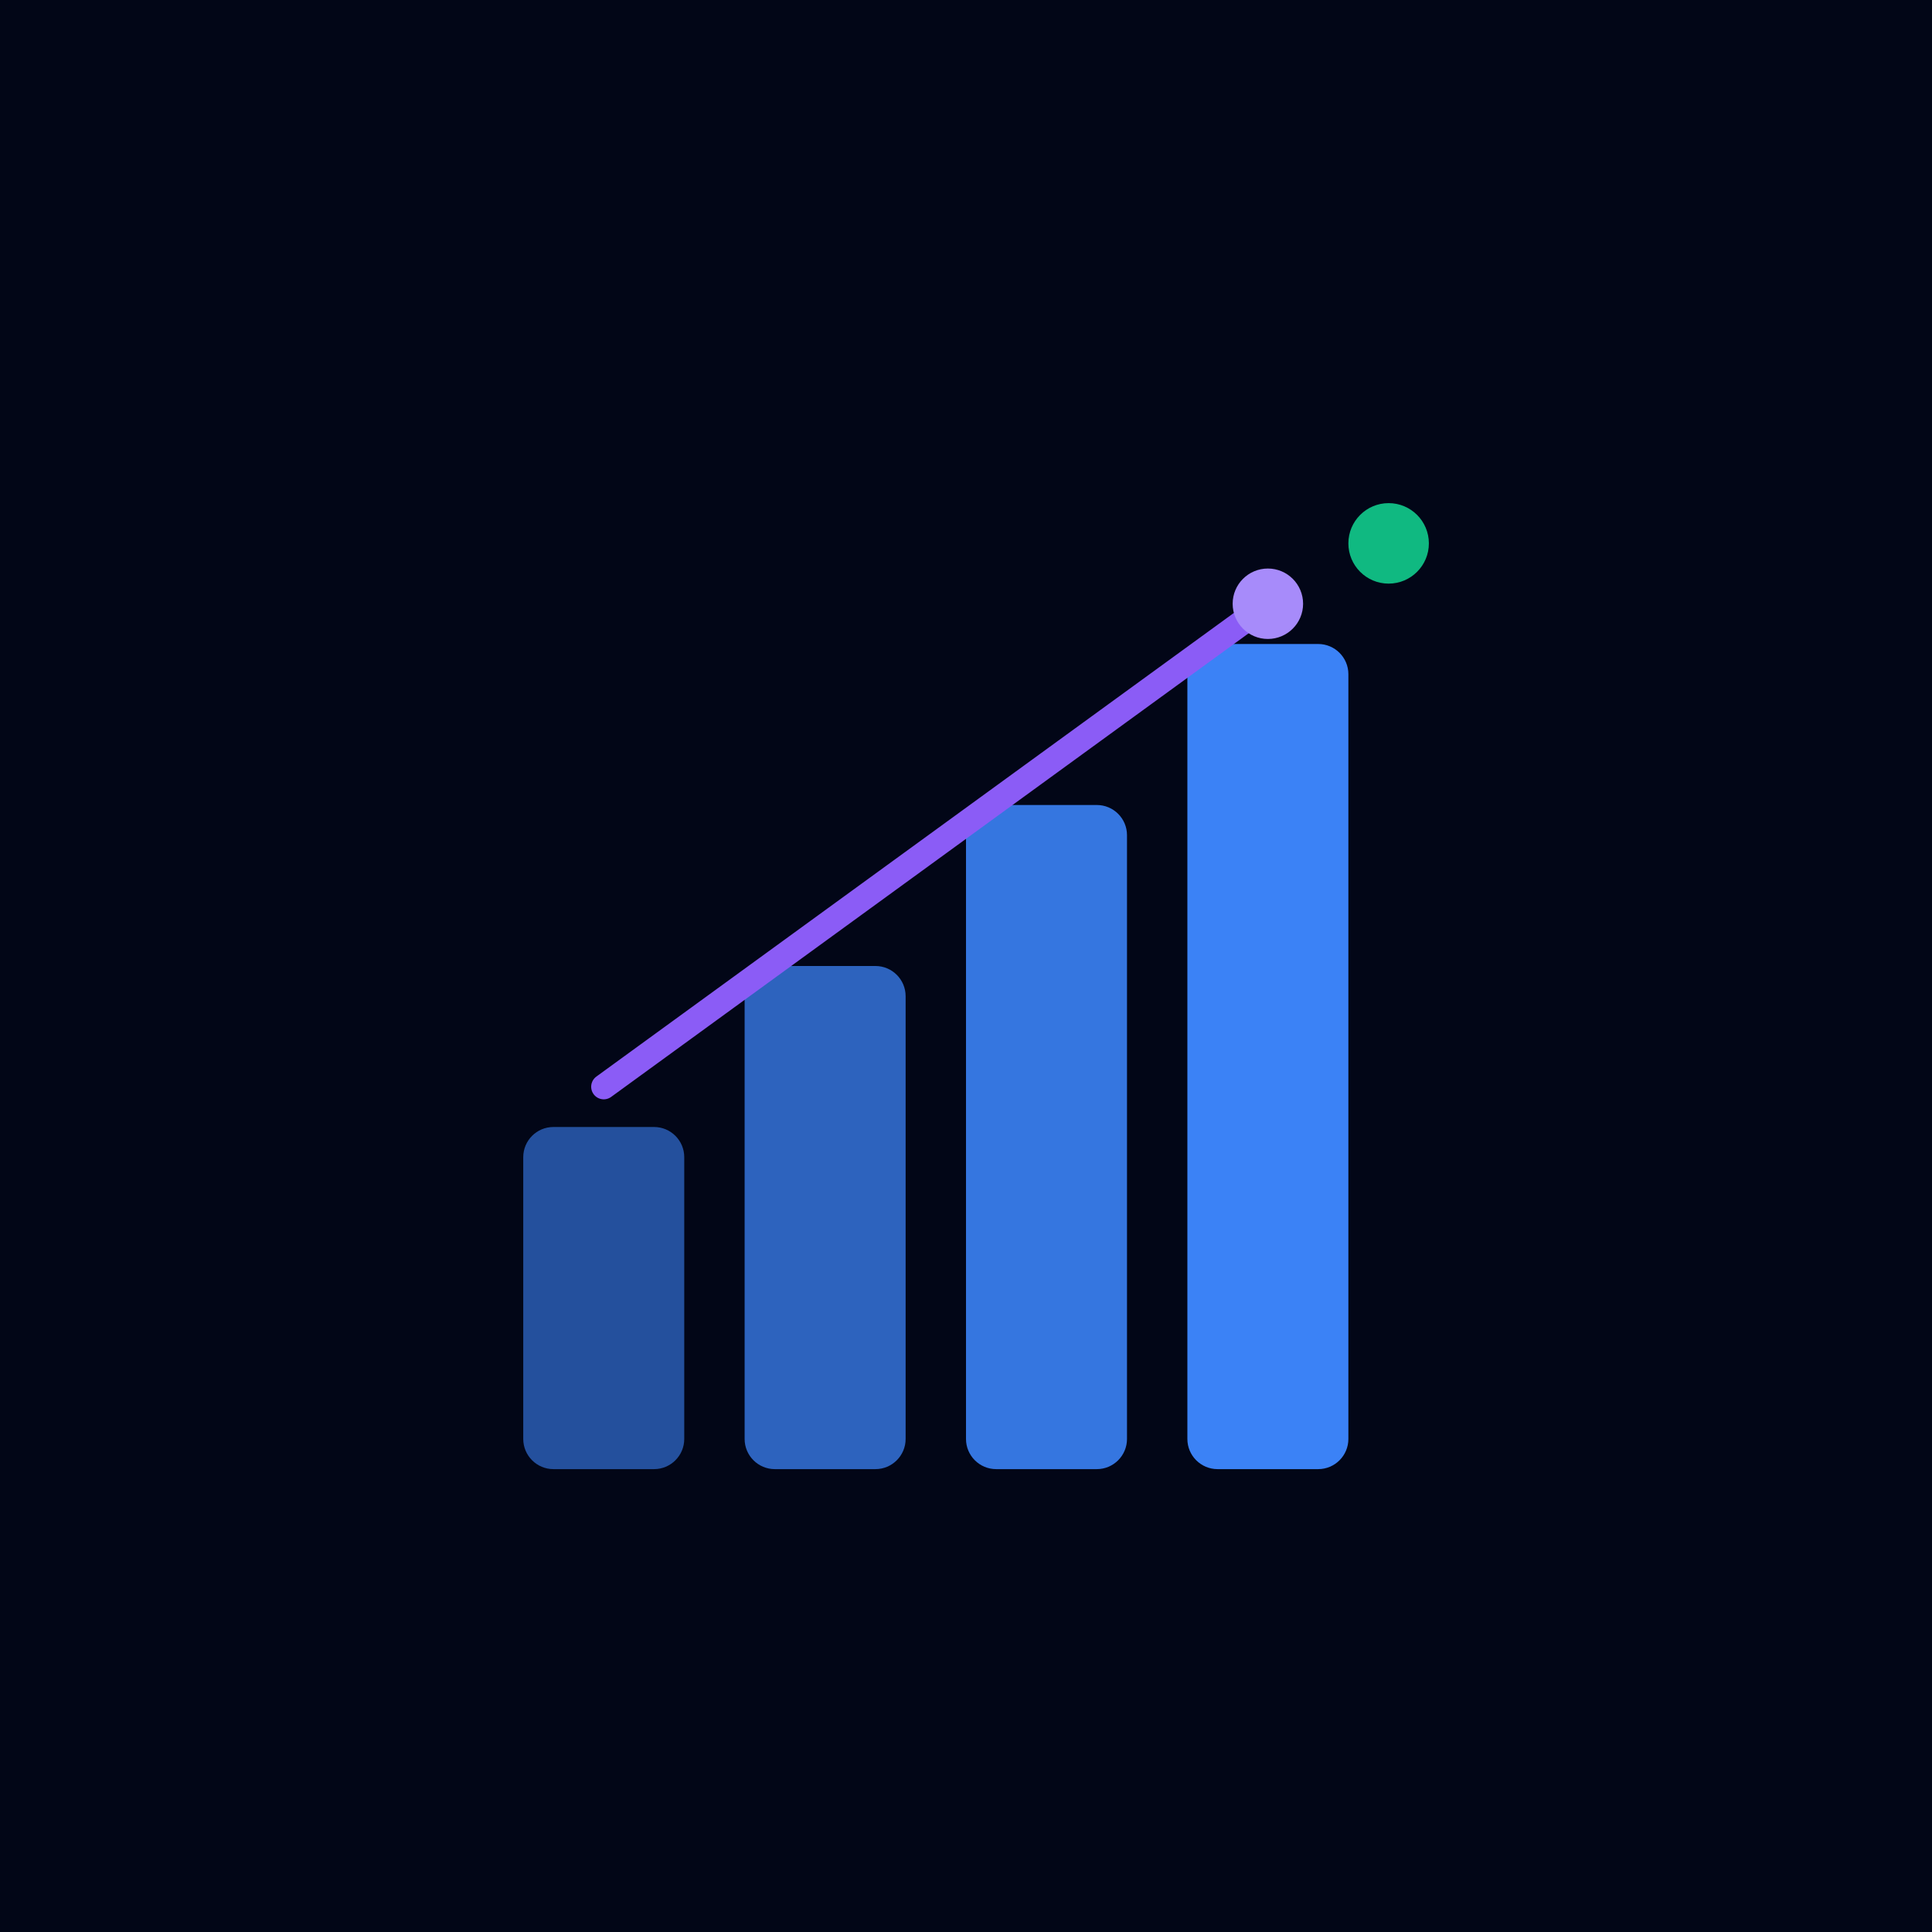
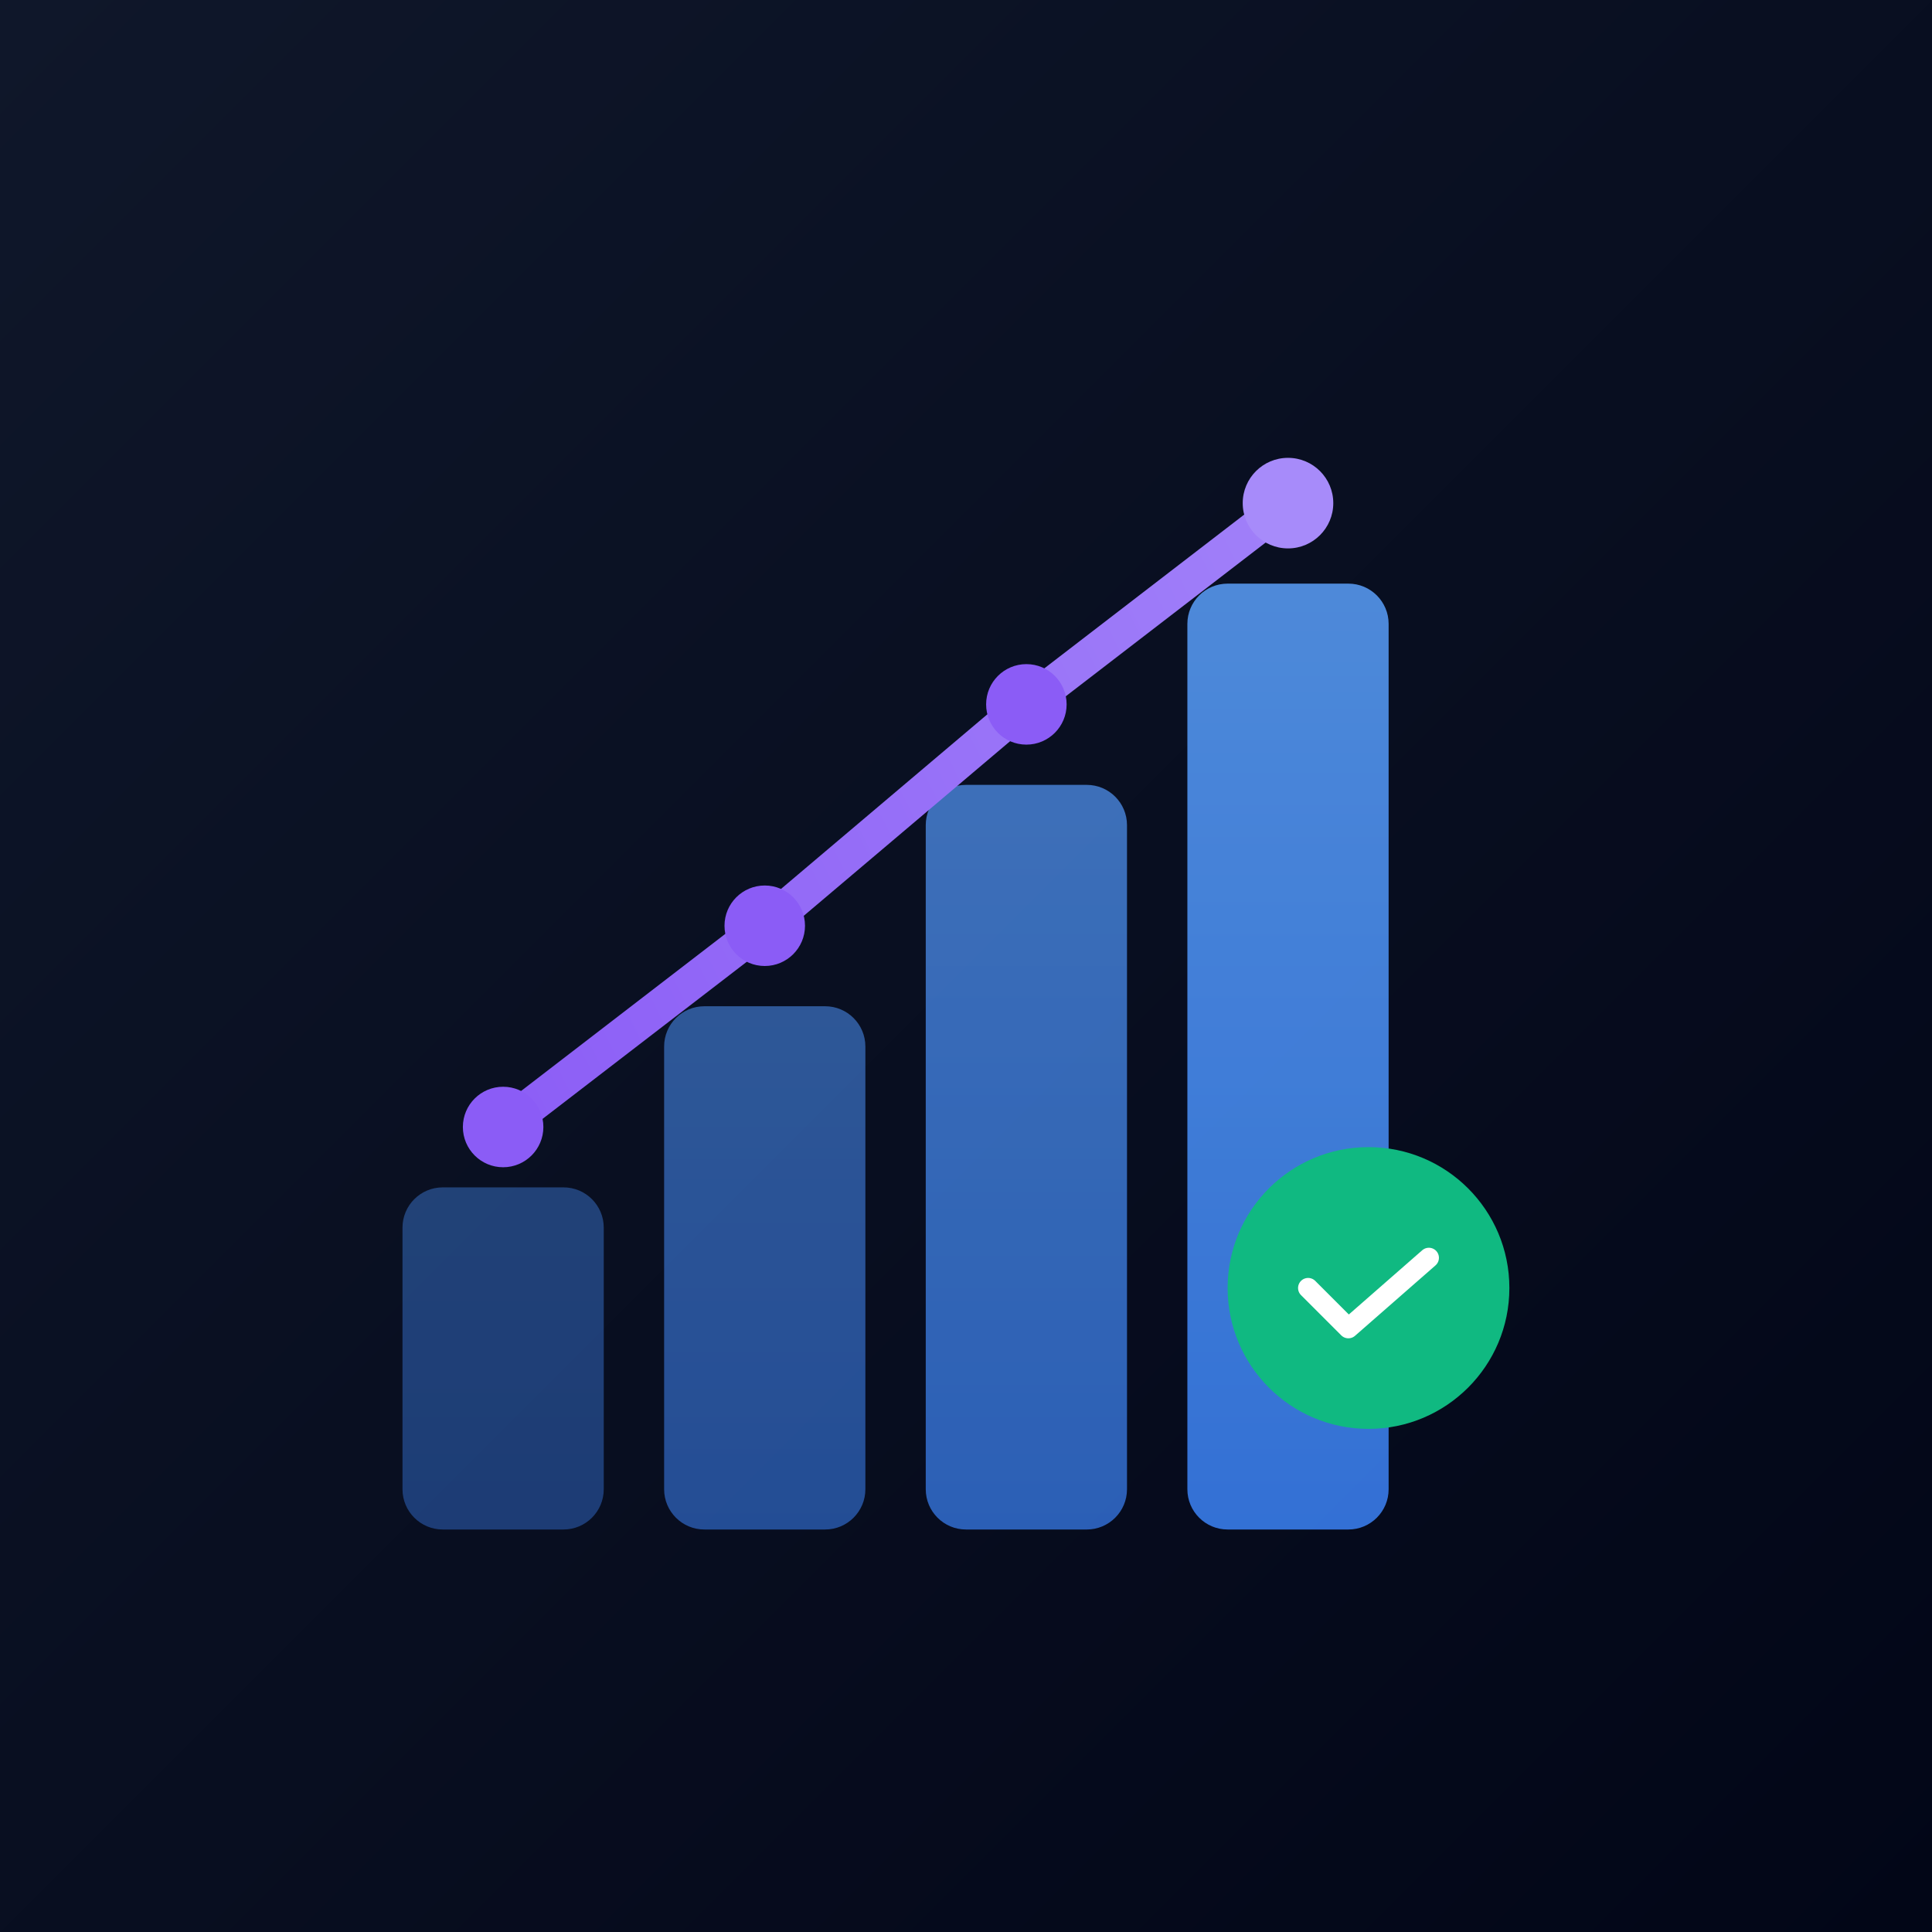
<svg xmlns="http://www.w3.org/2000/svg" width="192" height="192" viewBox="0 0 192 192" fill="none">
-   <rect width="192" height="192" fill="#020617" />
-   <rect x="52" y="112" width="16" height="34" rx="3" fill="#3B82F6" opacity="0.6" />
-   <rect x="74" y="96" width="16" height="50" rx="3" fill="#3B82F6" opacity="0.75" />
-   <rect x="96" y="80" width="16" height="66" rx="3" fill="#3B82F6" opacity="0.9" />
-   <rect x="118" y="64" width="16" height="82" rx="3" fill="#3B82F6" />
-   <path d="M60 108 L82 92 L104 76 L126 60" stroke="#8B5CF6" stroke-width="2.5" stroke-linecap="round" stroke-linejoin="round" fill="none" />
-   <circle cx="126" cy="60" r="3.5" fill="#A78BFA" />
-   <circle cx="138" cy="54" r="4" fill="#10B981" />
+   <defs>
+     <linearGradient id="bgGrad" x1="0" y1="0" x2="192" y2="192" gradientUnits="userSpaceOnUse">
+       <stop offset="0%" stop-color="#0F172A" />
+       <stop offset="100%" stop-color="#020617" />
+     </linearGradient>
+     <linearGradient id="barGrad" x1="0" y1="152" x2="0" y2="40" gradientUnits="userSpaceOnUse">
+       <stop offset="0%" stop-color="#3B82F6" />
+       <stop offset="100%" stop-color="#60A5FA" />
+     </linearGradient>
+     <linearGradient id="lineGrad" x1="36" y1="96" x2="156" y2="36" gradientUnits="userSpaceOnUse">
+       <stop offset="0%" stop-color="#8B5CF6" />
+       <stop offset="100%" stop-color="#A78BFA" />
+     </linearGradient>
+   </defs>
+   <rect width="192" height="192" fill="url(#bgGrad)" />
+   <rect x="40" y="118" width="20" height="34" rx="4" fill="url(#barGrad)" opacity="0.4" />
+   <rect x="66" y="100" width="20" height="52" rx="4" fill="url(#barGrad)" opacity="0.55" />
+   <rect x="92" y="78" width="20" height="74" rx="4" fill="url(#barGrad)" opacity="0.7" />
+   <rect x="118" y="58" width="20" height="94" rx="4" fill="url(#barGrad)" opacity="0.85" />
+   <path d="M50 112 L76 92 L102 70 L128 50" stroke="url(#lineGrad)" stroke-width="3.5" stroke-linecap="round" stroke-linejoin="round" fill="none" />
+   <circle cx="50" cy="112" r="4" fill="#8B5CF6" />
+   <circle cx="76" cy="92" r="4" fill="#8B5CF6" />
+   <circle cx="102" cy="70" r="4" fill="#8B5CF6" />
+   <circle cx="128" cy="50" r="4.5" fill="#A78BFA" />
+   <g transform="translate(136, 128)">
+     <circle cx="0" cy="0" r="14" fill="#10B981" />
+     <path d="M-6 0 L-2 4 L6 -3" stroke="white" stroke-width="2" stroke-linecap="round" stroke-linejoin="round" fill="none" />
+   </g>
</svg>
